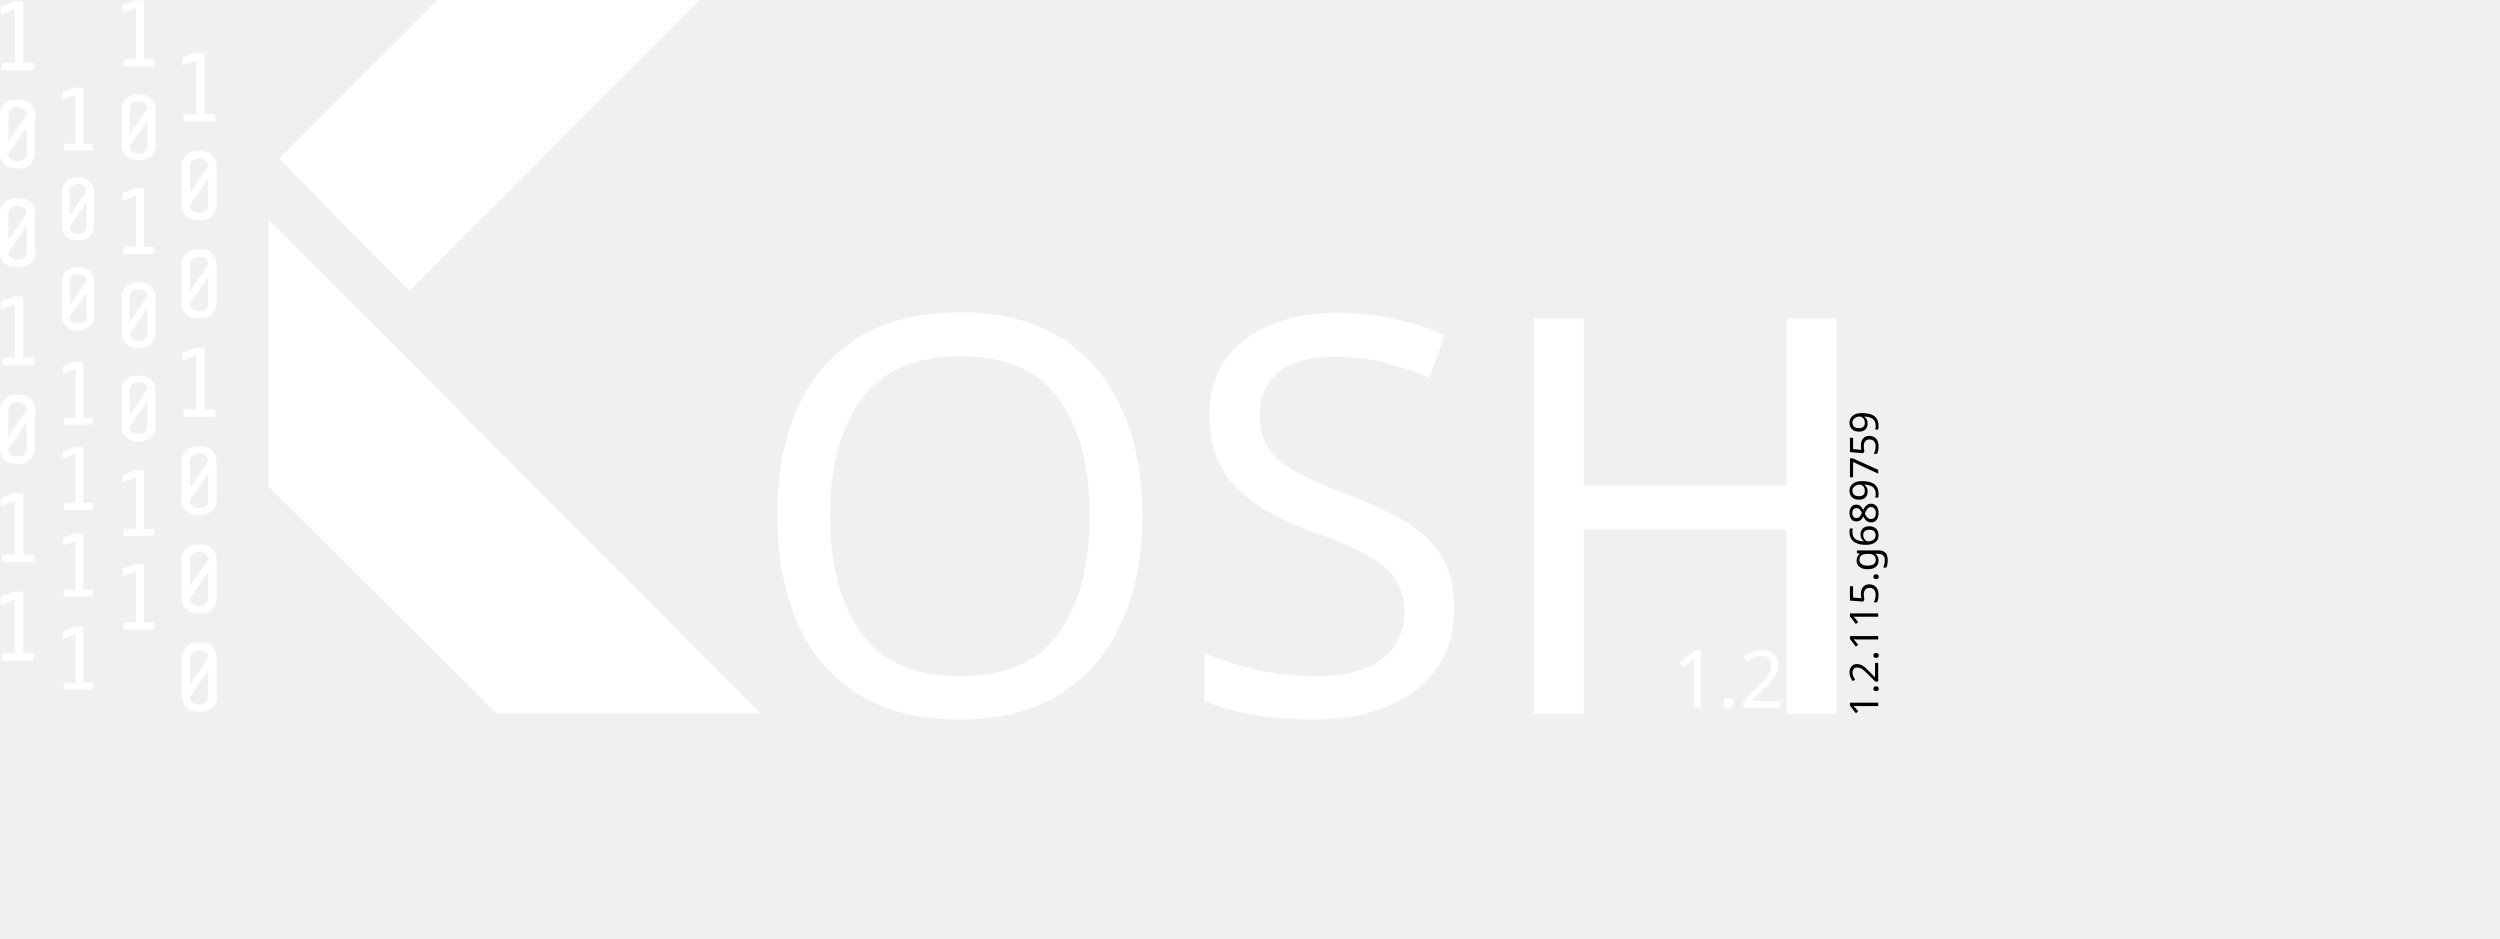
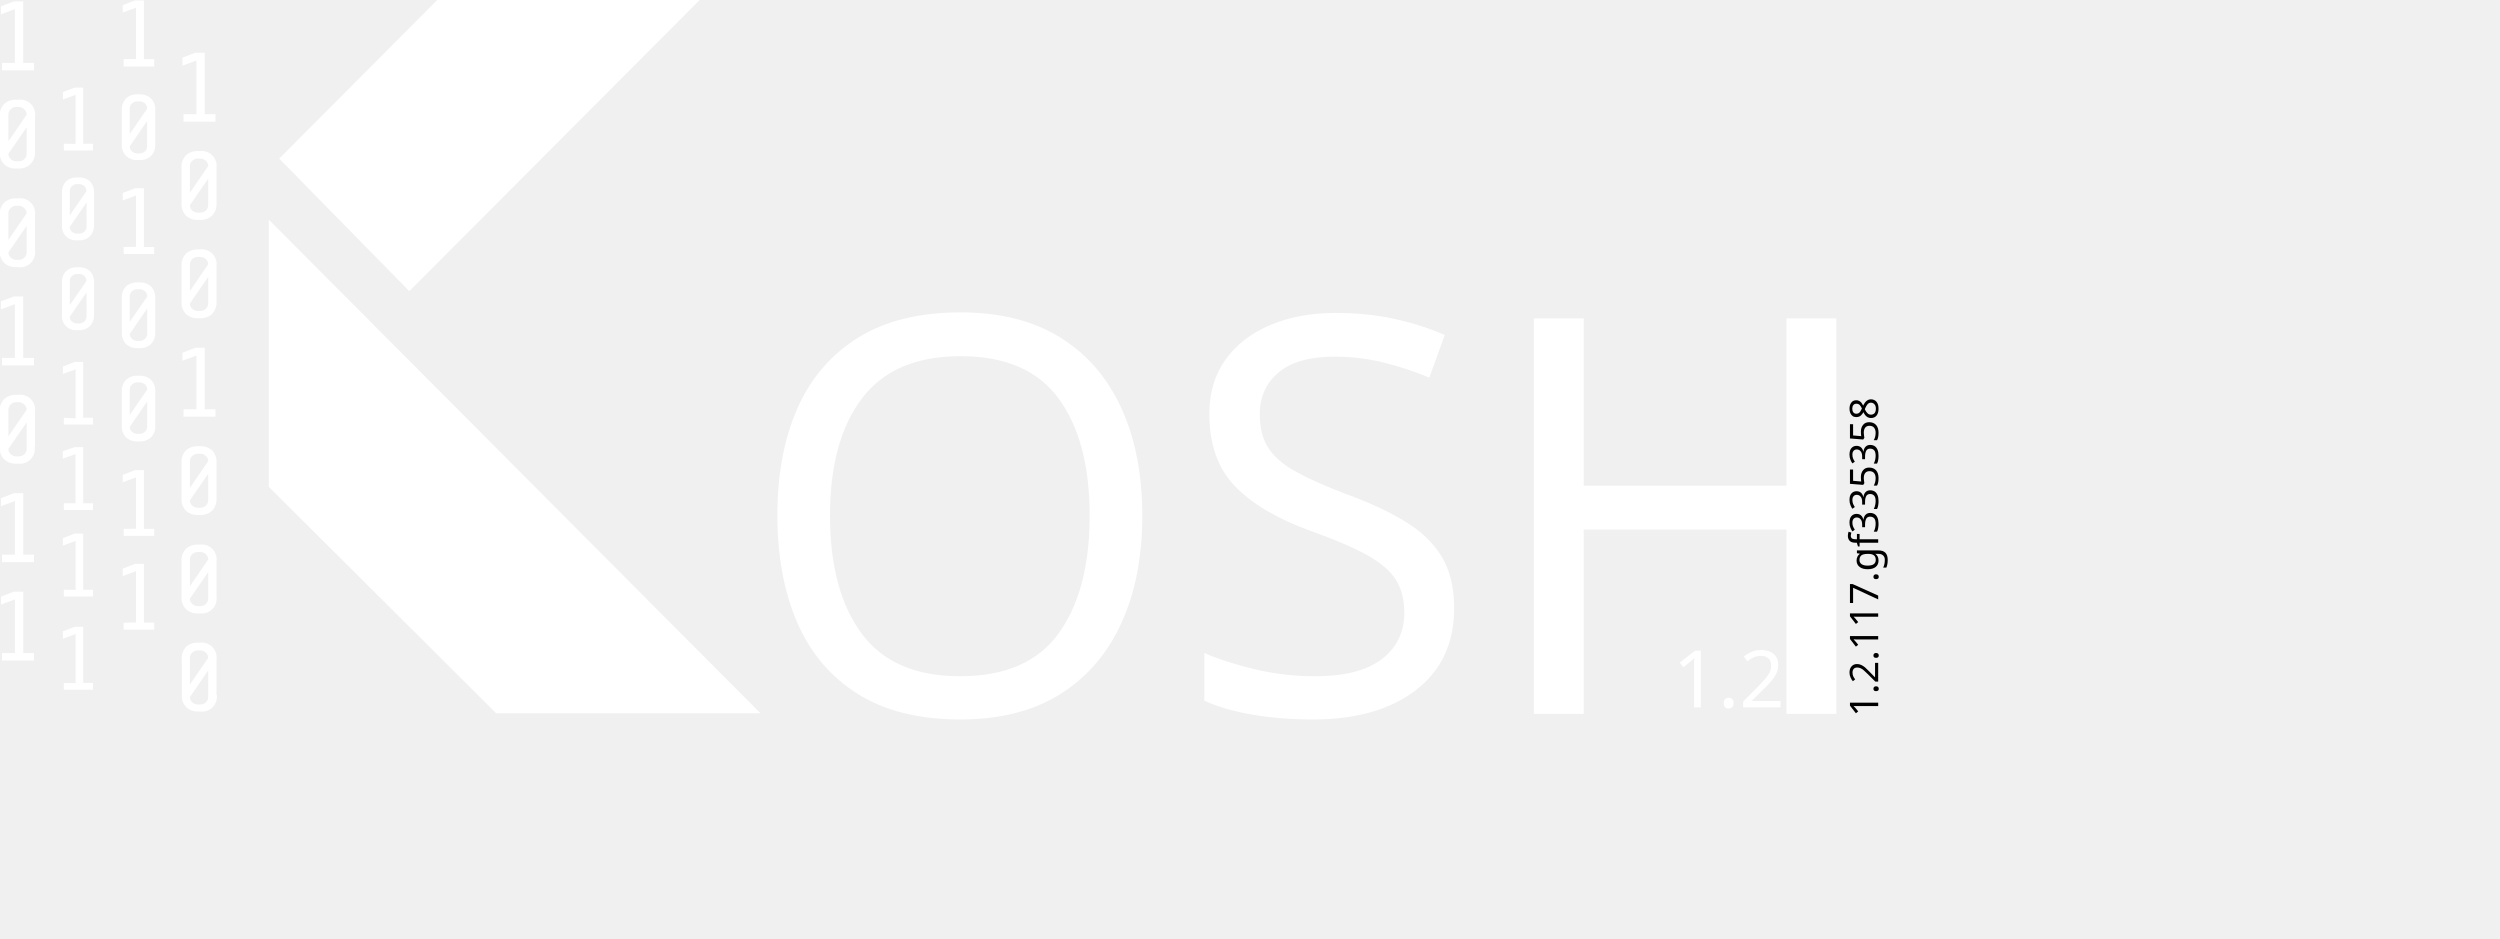
<svg xmlns="http://www.w3.org/2000/svg" id="Layer_1" data-name="Layer 1" viewBox="0 0 336.22 126.28" version="1.1">
  <defs id="defs5409">
    <style id="style5407">.cls-1{font-size:74.49px;font-family:BrandonGrotesque-Medium, Brandon Grotesque;font-weight:500;}.cls-1,.cls-2{fill:#fff;}</style>
  </defs>
  <text class="cls-1" transform="translate(100 96.01)" id="text5411">OSH</text>
  <polygon class="cls-2" points="55.05 39.16 94.1 0 58.8 0 37.55 21.33 55.05 39.16" id="polygon5419" />
  <polygon class="cls-2" points="36.15 29.54 36.15 65.47 66.73 95.93 102.28 95.93 36.15 29.54" id="polygon5421" />
  <path class="cls-2" d="M74.82,475.78v1h4.3v-1H77.67v-8.27H76.42l-1.74.66v1.07l1.87-.69v7.23Z" transform="translate(-74.55 -467.32)" id="path5423" />
  <path class="cls-2" d="M79.26,487.74V483A2,2,0,0,0,77,480.73h-.27a2.24,2.24,0,0,0-1.62.57,2.21,2.21,0,0,0-.6,1.68v4.76a2.23,2.23,0,0,0,.6,1.68,2.29,2.29,0,0,0,1.62.57H77a2.26,2.26,0,0,0,1.62-.57A2.23,2.23,0,0,0,79.26,487.74Zm-1.12-5-2.46,3.58v-3.58A1,1,0,0,1,76,482a1.07,1.07,0,0,1,.78-.3H77a1.09,1.09,0,0,1,.79.3A1,1,0,0,1,78.14,482.73ZM75.68,488l2.46-3.57V488a1,1,0,0,1-.31.71,1.09,1.09,0,0,1-.79.3h-.27a1.07,1.07,0,0,1-.78-.3A.93.93,0,0,1,75.68,488Z" transform="translate(-74.55 -467.32)" id="path5425" />
  <path class="cls-2" d="M79.26,501v-4.76A2,2,0,0,0,77,494h-.27a2.24,2.24,0,0,0-1.62.57,2.21,2.21,0,0,0-.6,1.68V501a2.2,2.2,0,0,0,.6,1.67,2.25,2.25,0,0,0,1.62.58H77A2,2,0,0,0,79.26,501Zm-1.12-5-2.46,3.58V496a.93.93,0,0,1,.31-.71,1.07,1.07,0,0,1,.78-.3H77a1.09,1.09,0,0,1,.79.3A1,1,0,0,1,78.14,496Zm-2.46,5.26,2.46-3.57v3.57a1,1,0,0,1-.31.71,1.09,1.09,0,0,1-.79.3h-.27a1.07,1.07,0,0,1-.78-.3A1,1,0,0,1,75.68,501.22Z" transform="translate(-74.55 -467.32)" id="path5427" />
  <path class="cls-2" d="M74.82,515.46v1h4.3v-1H77.67v-8.27H76.42l-1.74.66v1.07l1.87-.69v7.23Z" transform="translate(-74.55 -467.32)" id="path5429" />
  <path class="cls-2" d="M79.26,527.43v-4.76A2,2,0,0,0,77,520.42h-.27a2.24,2.24,0,0,0-1.62.57,2.21,2.21,0,0,0-.6,1.68v4.76a2.2,2.2,0,0,0,.6,1.67,2.25,2.25,0,0,0,1.62.58H77a2,2,0,0,0,2.22-2.25Zm-1.12-5L75.68,526v-3.58a1,1,0,0,1,.31-.71,1.07,1.07,0,0,1,.78-.3H77a1.09,1.09,0,0,1,.79.3A1,1,0,0,1,78.14,522.42Zm-2.46,5.26,2.46-3.57v3.57a1,1,0,0,1-.31.71,1.09,1.09,0,0,1-.79.3h-.27a1.07,1.07,0,0,1-.78-.3A.93.93,0,0,1,75.68,527.68Z" transform="translate(-74.55 -467.32)" id="path5431" />
  <path class="cls-2" d="M74.82,541.92v1h4.3v-1H77.68v-8.27H76.42l-1.73.67v1.07l1.87-.69v7.22Z" transform="translate(-74.55 -467.32)" id="path5433" />
  <path class="cls-2" d="M74.82,555.15v1h4.3v-1H77.68v-8.26H76.42l-1.73.66v1.07l1.87-.69v7.22Z" transform="translate(-74.55 -467.32)" id="path5435" />
  <path class="cls-2" d="M99.23,482.68v1h4.3v-1h-1.45v-8.27h-1.25l-1.74.66v1.08l1.87-.69v7.22Z" transform="translate(-74.55 -467.32)" id="path5437" />
  <path class="cls-2" d="M103.67,494.65v-4.76a2,2,0,0,0-2.22-2.25h-.27a2.24,2.24,0,0,0-1.62.57,2.21,2.21,0,0,0-.6,1.68v4.76a2.2,2.2,0,0,0,.6,1.67,2.28,2.28,0,0,0,1.62.58h.27a2.26,2.26,0,0,0,1.62-.58A2.2,2.2,0,0,0,103.67,494.65Zm-1.12-5-2.46,3.59v-3.59a.93.93,0,0,1,.31-.7,1.07,1.07,0,0,1,.78-.3h.27a1.09,1.09,0,0,1,.79.3A1,1,0,0,1,102.55,489.63Zm-2.46,5.27,2.46-3.57v3.57a1,1,0,0,1-.31.71,1.09,1.09,0,0,1-.79.29h-.27a1.06,1.06,0,0,1-.78-.29A1,1,0,0,1,100.09,494.9Z" transform="translate(-74.55 -467.32)" id="path5439" />
  <path class="cls-2" d="M103.67,507.87v-4.76a2,2,0,0,0-2.22-2.25h-.27a2.24,2.24,0,0,0-1.62.57,2.21,2.21,0,0,0-.6,1.68v4.76a2.23,2.23,0,0,0,.6,1.68,2.27,2.27,0,0,0,1.62.57h.27a2.26,2.26,0,0,0,1.62-.57A2.23,2.23,0,0,0,103.67,507.87Zm-1.12-5-2.46,3.59v-3.59a1,1,0,0,1,.31-.71,1.11,1.11,0,0,1,.78-.29h.27a1.13,1.13,0,0,1,.79.29A1,1,0,0,1,102.55,502.86Zm-2.46,5.27,2.46-3.58v3.58a1,1,0,0,1-.31.7,1.09,1.09,0,0,1-.79.3h-.27a1.07,1.07,0,0,1-.78-.3A.91.91,0,0,1,100.09,508.13Z" transform="translate(-74.55 -467.32)" id="path5441" />
  <path class="cls-2" d="M99.23,522.36v1h4.3v-1h-1.45v-8.27h-1.25l-1.74.67v1.07l1.87-.69v7.22Z" transform="translate(-74.55 -467.32)" id="path5443" />
  <path class="cls-2" d="M103.67,534.34v-4.77a2.24,2.24,0,0,0-.59-1.68,2.3,2.3,0,0,0-1.63-.56h-.27a2.28,2.28,0,0,0-1.62.56,2.21,2.21,0,0,0-.6,1.68v4.77a2.2,2.2,0,0,0,.6,1.67,2.27,2.27,0,0,0,1.62.57h.27a2.26,2.26,0,0,0,1.62-.57A2.2,2.2,0,0,0,103.67,534.34Zm-1.12-5-2.46,3.59v-3.59a.91.91,0,0,1,.31-.7,1.07,1.07,0,0,1,.78-.3h.27a1.09,1.09,0,0,1,.79.3A1,1,0,0,1,102.55,529.32Zm-2.46,5.27,2.46-3.57v3.57a1,1,0,0,1-.31.71,1.13,1.13,0,0,1-.79.29h-.27a1.11,1.11,0,0,1-.78-.29A1,1,0,0,1,100.09,534.59Z" transform="translate(-74.55 -467.32)" id="path5445" />
  <path class="cls-2" d="M103.67,547.57v-4.76a2,2,0,0,0-2.22-2.25h-.27a2.24,2.24,0,0,0-1.62.57,2.21,2.21,0,0,0-.6,1.68v4.76a2.2,2.2,0,0,0,.6,1.67,2.23,2.23,0,0,0,1.62.58h.27a2,2,0,0,0,2.22-2.25Zm-1.12-5-2.46,3.58v-3.58a.93.93,0,0,1,.31-.71,1.07,1.07,0,0,1,.78-.3h.27a1.09,1.09,0,0,1,.79.3A1,1,0,0,1,102.55,542.56Zm-2.46,5.26,2.46-3.57v3.57a1,1,0,0,1-.31.71,1.09,1.09,0,0,1-.79.3h-.27a1.07,1.07,0,0,1-.78-.3A1,1,0,0,1,100.09,547.82Z" transform="translate(-74.55 -467.32)" id="path5447" />
  <path class="cls-2" d="M103.67,560.8V556a2,2,0,0,0-2.22-2.25h-.27a2.24,2.24,0,0,0-1.62.57A2.21,2.21,0,0,0,99,556v4.76a2.2,2.2,0,0,0,.6,1.67,2.23,2.23,0,0,0,1.62.58h.27a2,2,0,0,0,2.22-2.25Zm-1.12-5-2.46,3.58v-3.58a.93.93,0,0,1,.31-.71,1.07,1.07,0,0,1,.78-.3h.27a1.09,1.09,0,0,1,.79.3A1,1,0,0,1,102.55,555.79Zm-2.46,5.26,2.46-3.57v3.57a1,1,0,0,1-.31.71,1.09,1.09,0,0,1-.79.3h-.27a1.07,1.07,0,0,1-.78-.3A.93.93,0,0,1,100.09,561.05Z" transform="translate(-74.55 -467.32)" id="path5449" />
  <path class="cls-2" d="M91.18,475.27v1h4.11v-1H93.91v-7.89h-1.2l-1.65.63v1l1.78-.66v6.9Z" transform="translate(-74.55 -467.32)" id="path5451" />
  <path class="cls-2" d="M95.43,486.71v-4.55a2.1,2.1,0,0,0-.57-1.6,2.13,2.13,0,0,0-1.55-.55h-.26a2.13,2.13,0,0,0-1.55.55,2.1,2.1,0,0,0-.57,1.6v4.55a2.06,2.06,0,0,0,.58,1.59,2.12,2.12,0,0,0,1.54.55h.26a2.12,2.12,0,0,0,1.54-.55A2.06,2.06,0,0,0,95.43,486.71Zm-1.08-4.79L92,485.34v-3.42a.9.9,0,0,1,.29-.68,1,1,0,0,1,.75-.28h.26a1,1,0,0,1,.75.28A.9.9,0,0,1,94.35,481.92ZM92,487l2.34-3.41V487a.88.88,0,0,1-.29.67,1.05,1.05,0,0,1-.75.29h-.26a1.05,1.05,0,0,1-.75-.29A.88.88,0,0,1,92,487Z" transform="translate(-74.55 -467.32)" id="path5453" />
  <path class="cls-2" d="M91.18,500.54v.94h4.11v-.94H93.91v-7.9h-1.2l-1.65.63v1l1.78-.66v6.9Z" transform="translate(-74.55 -467.32)" id="path5455" />
  <path class="cls-2" d="M95.43,512v-4.55a2.14,2.14,0,0,0-.57-1.61,2.17,2.17,0,0,0-1.55-.54h-.26a2.17,2.17,0,0,0-1.55.54,2.14,2.14,0,0,0-.57,1.61V512a2.06,2.06,0,0,0,.58,1.59,2.12,2.12,0,0,0,1.54.55h.26a2.12,2.12,0,0,0,1.54-.55A2.06,2.06,0,0,0,95.43,512Zm-1.08-4.79L92,510.6v-3.42a.9.9,0,0,1,.29-.68,1,1,0,0,1,.75-.28h.26a1,1,0,0,1,.75.28A.9.9,0,0,1,94.35,507.18Zm-2.34,5,2.34-3.41v3.41a.88.88,0,0,1-.29.67,1.05,1.05,0,0,1-.75.29h-.26a1.05,1.05,0,0,1-.75-.29A.88.88,0,0,1,92,512.21Z" transform="translate(-74.55 -467.32)" id="path5457" />
  <path class="cls-2" d="M91.18,538.45v.94h4.11v-.94H93.91v-7.9h-1.2l-1.65.63v1l1.78-.66v6.9Z" transform="translate(-74.55 -467.32)" id="path5459" />
  <path class="cls-2" d="M95.43,524.5V520a2.1,2.1,0,0,0-.57-1.6,2.13,2.13,0,0,0-1.55-.55h-.26a2.13,2.13,0,0,0-1.55.55,2.1,2.1,0,0,0-.57,1.6v4.55a2.09,2.09,0,0,0,.58,1.6,2.16,2.16,0,0,0,1.54.54h.26a2.16,2.16,0,0,0,1.54-.54A2.09,2.09,0,0,0,95.43,524.5Zm-1.08-4.79L92,523.13v-3.42a.9.9,0,0,1,.29-.68,1.09,1.09,0,0,1,.75-.28h.26a1.09,1.09,0,0,1,.75.28A.9.9,0,0,1,94.35,519.71Zm-2.34,5,2.34-3.41v3.41a.88.88,0,0,1-.29.67,1.05,1.05,0,0,1-.75.29h-.26a1.05,1.05,0,0,1-.75-.29A.88.88,0,0,1,92,524.74Z" transform="translate(-74.55 -467.32)" id="path5461" />
  <path class="cls-2" d="M91.18,551.07V552h4.11v-.95H93.91v-7.9h-1.2l-1.65.64v1l1.78-.66v6.9Z" transform="translate(-74.55 -467.32)" id="path5463" />
  <path class="cls-2" d="M83.13,486.65v.91h3.93v-.91H85.74V479.1H84.6l-1.59.6v1l1.71-.63v6.6Z" transform="translate(-74.55 -467.32)" id="path5465" />
  <path class="cls-2" d="M87.19,497.59v-4.35a2,2,0,0,0-.54-1.53,2,2,0,0,0-1.49-.52h-.24a2,2,0,0,0-1.48.52,2,2,0,0,0-.55,1.53v4.35a1.86,1.86,0,0,0,2,2.05h.24a2,2,0,0,0,1.48-.52A2,2,0,0,0,87.19,497.59Zm-1-4.58-2.25,3.27V493a.88.88,0,0,1,.28-.65,1,1,0,0,1,.72-.27h.24a1,1,0,0,1,.72.27A.89.89,0,0,1,86.17,493Zm-2.25,4.81,2.25-3.26v3.26a.89.89,0,0,1-.29.65,1,1,0,0,1-.72.27h-.24a1,1,0,0,1-.72-.27A.88.88,0,0,1,83.92,497.82Z" transform="translate(-74.55 -467.32)" id="path5467" />
  <path class="cls-2" d="M83.13,535v.91h3.93V535H85.74v-7.55H84.6L83,528v1l1.71-.62V535Z" transform="translate(-74.55 -467.32)" id="path5469" />
  <path class="cls-2" d="M83.13,559.17v.91h3.93v-.91H85.74v-7.55H84.6l-1.59.6v1l1.71-.63v6.6Z" transform="translate(-74.55 -467.32)" id="path5471" />
  <path class="cls-2" d="M83.13,523.5v.91h3.93v-.91H85.74V516H84.6l-1.59.61v1l1.71-.62v6.59Z" transform="translate(-74.55 -467.32)" id="path5473" />
  <path class="cls-2" d="M87.19,509.67v-4.35a2,2,0,0,0-.54-1.53,2,2,0,0,0-1.49-.52h-.24a2,2,0,0,0-1.48.52,2,2,0,0,0-.55,1.53v4.35a1.86,1.86,0,0,0,2,2.05h.24a2,2,0,0,0,1.48-.52A2,2,0,0,0,87.19,509.67Zm-1-4.58-2.25,3.27v-3.27a.88.88,0,0,1,.28-.65,1,1,0,0,1,.72-.27h.24a1,1,0,0,1,.72.27A.89.89,0,0,1,86.17,505.09Zm-2.25,4.81,2.25-3.26v3.26a.89.89,0,0,1-.29.65,1,1,0,0,1-.72.27h-.24a1,1,0,0,1-.72-.27A.88.88,0,0,1,83.92,509.9Z" transform="translate(-74.55 -467.32)" id="path5475" />
  <path class="cls-2" d="M83.13,546.63v.91h3.93v-.91H85.74v-7.55H84.6l-1.59.61v1l1.71-.63v6.59Z" transform="translate(-74.55 -467.32)" id="path5477" />
  <text xml:space="preserve" style="font-style:normal;font-weight:normal;font-size:40px;line-height:1.25;font-family:sans-serif;letter-spacing:0px;word-spacing:0px;fill:#d40000;fill-opacity:0;stroke:none" x="224.957" y="95.133" id="text4318">
    <tspan id="tspan4316" x="224.957" y="95.133" style="font-style:normal;font-variant:normal;font-weight:normal;font-stretch:normal;font-size:10.667px;font-family:sans-serif;-inkscape-font-specification:'sans-serif, Normal';font-variant-ligatures:normal;font-variant-caps:normal;font-variant-numeric:normal;font-feature-settings:normal;text-align:start;writing-mode:lr-tb;text-anchor:start;fill:#ffffff;fill-opacity:1">1.2</tspan>
  </text>
  <text xml:space="preserve" style="font-style:normal;font-weight:normal;font-size:40px;line-height:1.25;font-family:sans-serif;letter-spacing:0px;word-spacing:0px;fill:#000000;fill-opacity:1;stroke:none" x="-96.395" y="252.59" id="text4402" transform="rotate(-90)">
-     <tspan id="tspan4400" x="-96.395" y="252.59" style="font-style:normal;font-variant:normal;font-weight:normal;font-stretch:normal;font-size:5.333px;font-family:sans-serif;-inkscape-font-specification:'sans-serif, Normal';font-variant-ligatures:normal;font-variant-caps:normal;font-variant-numeric:normal;font-feature-settings:normal;text-align:start;writing-mode:lr-tb;text-anchor:start;fill:#000000">1.2.115.g689759</tspan>
+     <tspan id="tspan4400" x="-96.395" y="252.59" style="font-style:normal;font-variant:normal;font-weight:normal;font-stretch:normal;font-size:5.333px;font-family:sans-serif;-inkscape-font-specification:'sans-serif, Normal';font-variant-ligatures:normal;font-variant-caps:normal;font-variant-numeric:normal;font-feature-settings:normal;text-align:start;writing-mode:lr-tb;text-anchor:start;fill:#000000">1.2.117.gf335358 </tspan>
  </text>
</svg>
